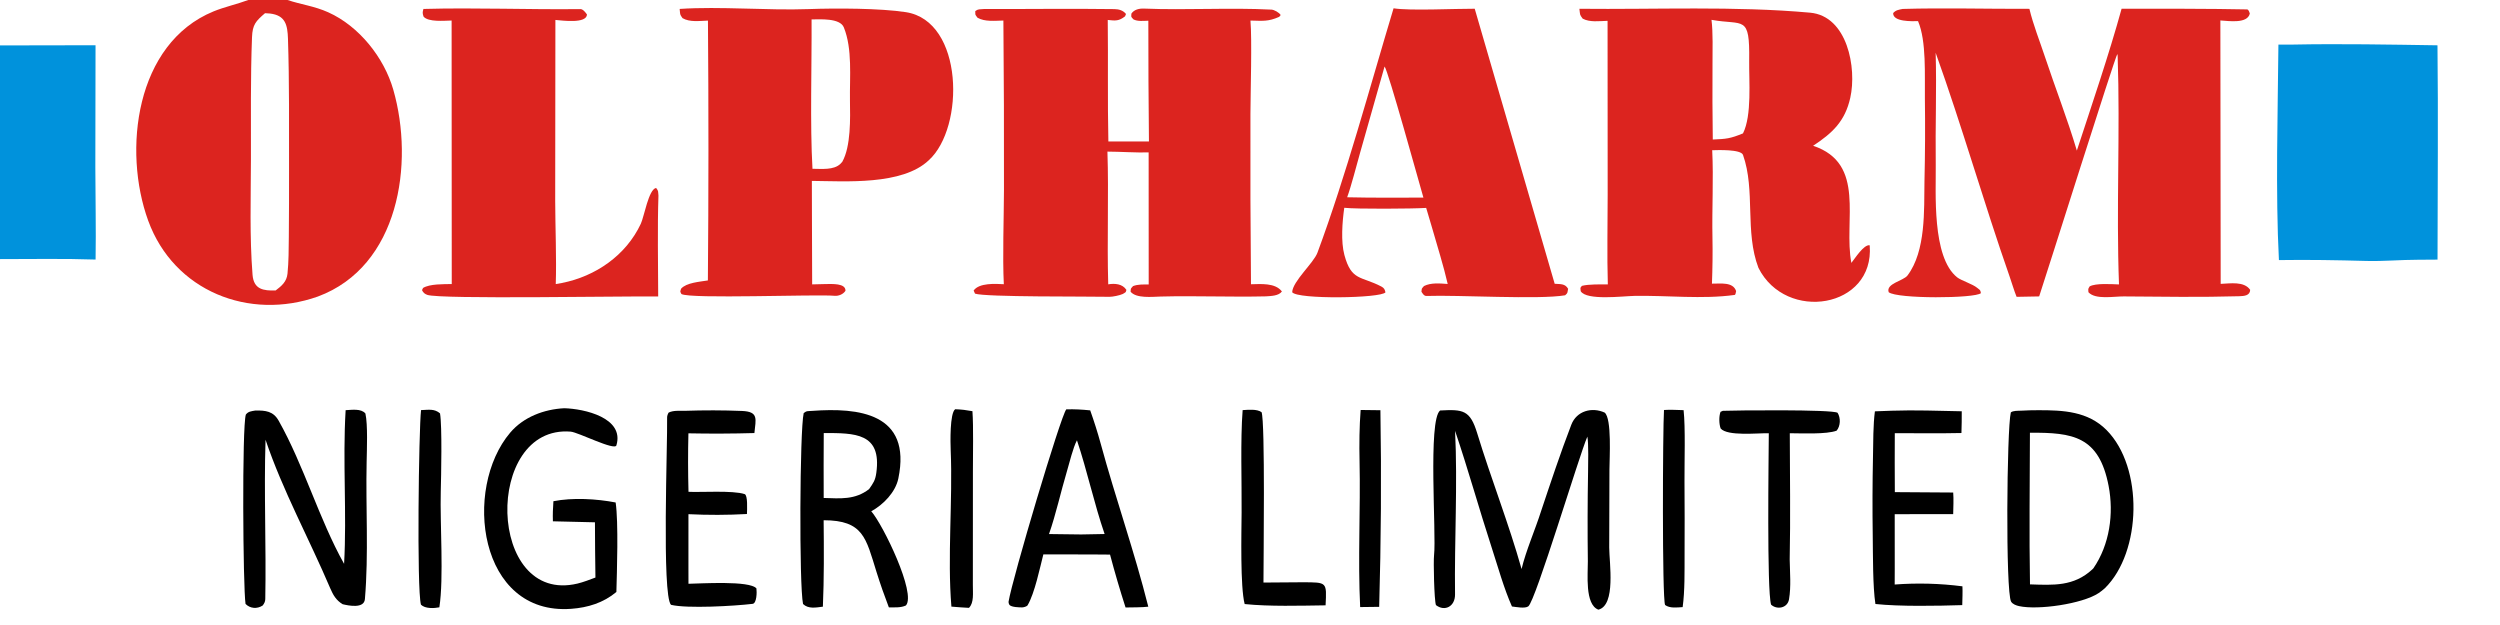
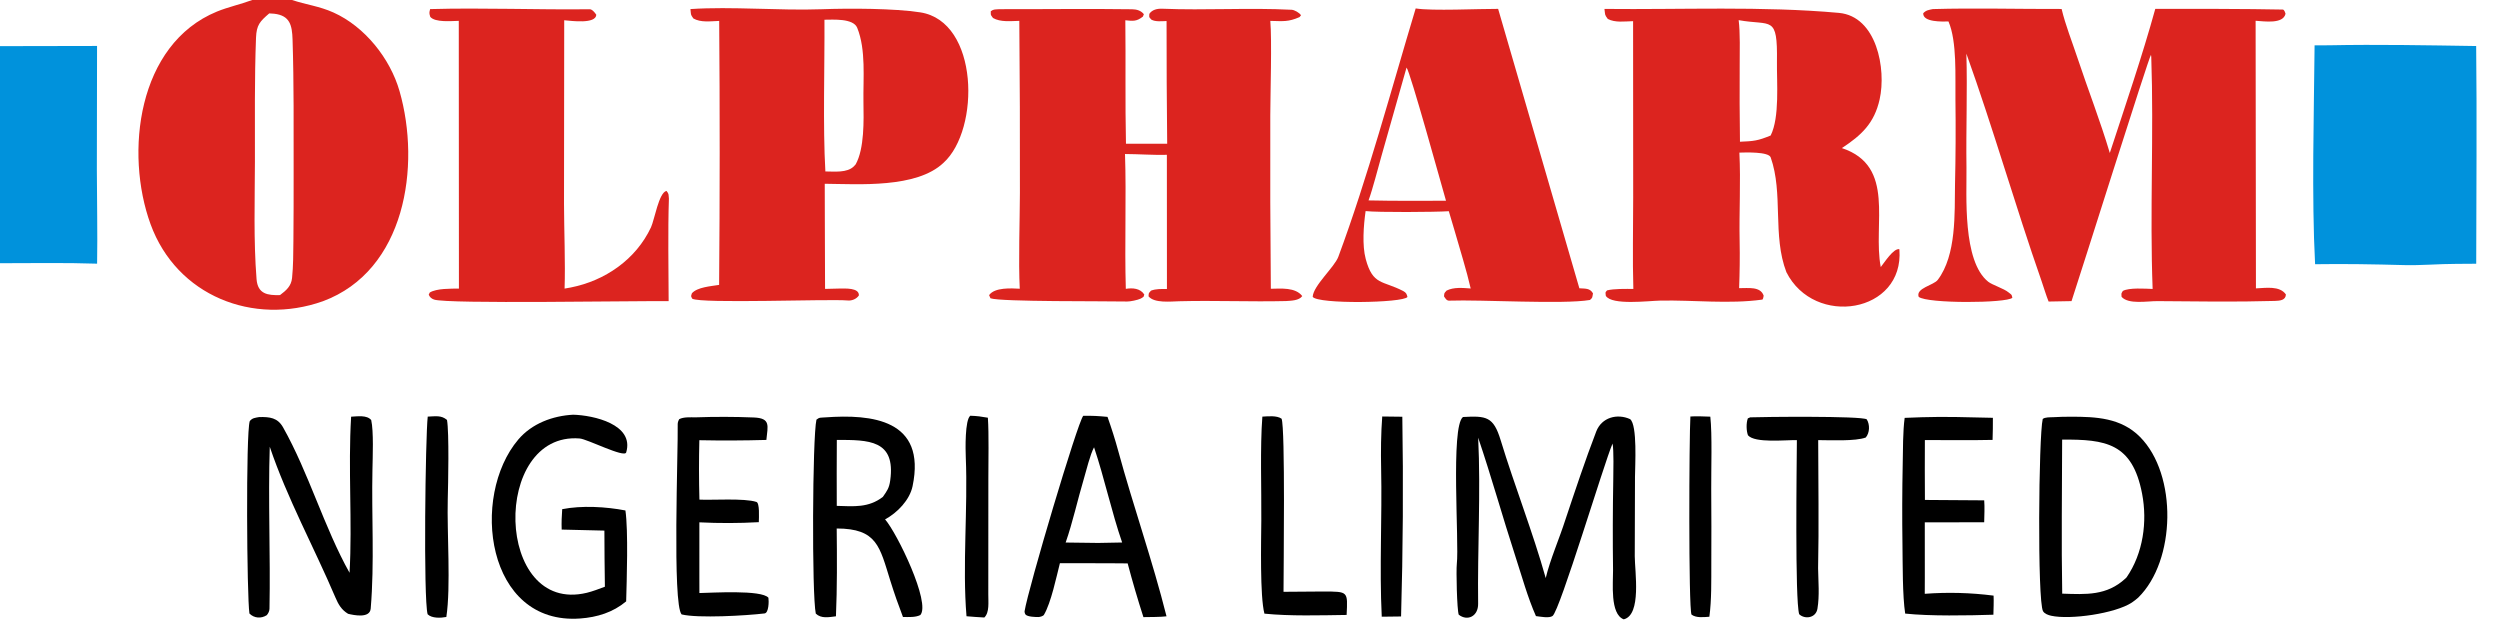
- <svg xmlns="http://www.w3.org/2000/svg" width="1024" height="256" viewBox="0 0 1024 256">
+ <svg xmlns="http://www.w3.org/2000/svg" width="1008" height="259" viewBox="0 0 1008 259">
  <path fill="#DC241F" transform="scale(1.28 1.28)" d="M505.402 2.812C529.626 3.075 555.189 1.877 579.246 4.058C591.173 5.14 594.227 21.745 592.087 31.3C590.4 38.833 586.39 42.571 580.193 46.648C597.287 52.323 589.845 70.648 592.437 84.128C593.647 82.615 596.381 78.269 598.239 78.472C598.263 78.512 598.287 78.553 598.312 78.593C599.842 98.644 571.531 103.231 562.709 85.731C558.281 74.164 561.781 60.919 557.764 49.574C557.113 47.734 549.669 48.021 547.906 48.073C548.364 57.219 547.8 66.838 547.986 76.031C548.083 80.813 548.006 85.993 547.824 90.767C550.607 90.803 554.557 90.13 555.556 93.148C555.473 93.517 555.392 94.335 555.085 94.38C544.69 95.821 533.587 94.487 522.997 94.688C519.273 94.759 507.75 96.245 505.835 93.196C505.722 91.93 505.562 92.27 506.22 91.471C508.444 90.904 512.094 91.019 514.504 91.007C514.221 81.833 514.458 71.476 514.454 62.183L514.423 6.666C511.72 6.743 508.758 7.192 506.458 5.966C505.38 4.529 505.675 4.739 505.402 2.812ZM548.09 44.649C552.462 44.466 553.679 44.355 557.758 42.684C560.644 36.942 559.651 25.858 559.739 19.393C559.94 4.56 558.049 8.216 547.679 6.348C548.185 10.261 548.007 16.385 548.003 20.479C547.949 28.536 547.978 36.593 548.09 44.649Z" />
  <path fill="#DC241F" transform="scale(1.28 1.28)" d="M678.913 2.788C689.284 2.774 708.257 2.772 719.038 3.01C719.573 3.022 719.775 3.862 719.941 4.344C719.18 7.647 713.299 6.717 710.518 6.544L710.619 90.839C713.666 90.725 718.096 89.923 720.058 92.753C719.999 94.588 718.173 94.742 716.578 94.791C704.284 95.147 691.929 94.956 679.627 94.852C676.352 94.824 670.531 95.974 668.297 93.512C668.242 92.26 668.108 92.668 668.688 91.65C670.63 90.559 675.773 90.936 678.079 91.019C677.163 66.683 678.488 42.218 677.647 17.902L677.56 17.272C676.889 17.92 654.945 87.643 652.533 94.852L645.311 94.987C644.489 92.948 643.84 90.68 643.11 88.592C634.821 64.895 627.885 40.505 619.411 16.899C619.749 28.909 619.272 40.202 619.437 52.894C619.547 61.378 618.12 82.25 626.295 88.753C627.562 89.76 631.253 90.892 632.694 92.106C633.599 92.869 633.698 92.638 633.889 93.81C631.975 95.531 607.083 95.683 604.387 93.51C603.388 90.745 609.091 89.883 610.395 88.16C616.338 80.299 615.675 67.096 615.829 58.123C616.037 49.209 616.082 40.292 615.964 31.376C615.867 24.192 616.511 13.145 613.773 6.768C611.842 6.795 605.699 7.049 605.811 4.179C606.719 3.195 607.548 3.135 608.842 2.861C621.849 2.477 636.258 2.878 649.41 2.827C650.625 7.938 652.692 13.08 654.344 18.065C657.636 27.994 661.624 38.186 664.59 48.191C669.315 33.754 674.924 17.302 678.913 2.788Z" />
  <path fill="#DC241F" transform="scale(1.28 1.28)" d="M367.469 6.625C365.939 6.675 363.985 6.909 362.688 6.185C361.841 5.203 362.001 5.657 362.042 4.368C362.903 3.042 364.562 2.688 366.074 2.749C379.659 3.3 393.361 2.385 406.868 3.077C407.744 3.122 409.341 4.005 409.82 4.818L409.342 5.391C405.753 6.971 404.075 6.658 400.147 6.58C400.669 12.626 400.169 29.499 400.141 36.365C400.082 54.563 400.14 72.762 400.315 90.96C403.509 90.905 408.059 90.452 410.211 93.266C409.19 94.704 406.709 94.717 405.082 94.834C393.936 95.103 382.631 94.6 371.467 94.893C368.701 94.965 363.583 95.557 361.788 93.343C361.906 92.091 361.726 92.539 362.576 91.548C364.204 90.939 365.853 91.037 367.584 91.033L367.565 48.77C363.902 48.899 358.327 48.526 354.378 48.515C354.831 62.113 354.218 76.835 354.632 90.986C356.745 90.636 359.181 90.807 360.454 92.767L360.238 93.454C359.938 93.707 359.606 93.919 359.252 94.087C358.322 94.524 355.987 94.999 355.068 94.977C348.531 94.817 315.216 95.112 312.002 93.961L311.565 92.969C313.338 90.466 318.557 90.808 321.224 90.948C320.787 82.325 321.239 69.707 321.27 60.775C321.308 42.707 321.246 24.64 321.084 6.573C318.331 6.631 315.154 7.021 312.799 5.671C311.953 4.468 312.123 4.997 312.092 3.544C313.008 2.835 313.531 3.008 314.828 2.889C328.635 2.925 342.817 2.717 356.629 2.916C358.078 2.937 359.408 3.334 360.319 4.472L360.019 5.222C358.058 6.774 356.941 6.656 354.479 6.384C354.632 19.335 354.397 32.363 354.679 45.275L367.663 45.276C367.523 32.393 367.458 19.509 367.469 6.625Z" />
  <path fill="#DC241F" transform="scale(1.28 1.28)" d="M217.487 2.858C230.495 1.985 245.507 3.395 258.814 2.909C267.552 2.59 281.7 2.627 289.887 3.893C308.405 6.756 308.795 40.775 297.205 51.284C288.715 59.363 270.436 57.986 259.795 57.887L259.823 69.336L259.893 91.003C261.368 90.943 262.845 90.906 264.321 90.894C266.236 90.895 270.66 90.578 270.549 93.059C269.797 94.2 268.31 94.768 267.08 94.655C261.192 94.112 220.845 95.733 218.055 94.087C217.576 93.103 217.63 93.512 217.944 92.388C219.632 90.452 223.86 90.177 226.521 89.74C226.752 62.025 226.76 34.309 226.545 6.593C223.773 6.683 220.74 7.158 218.41 5.81C217.438 4.469 217.706 4.646 217.487 2.858ZM259.992 54.009C262.905 54.02 266.821 54.487 268.944 52.42C269.15 52.218 269.345 52.005 269.528 51.783C272.305 46.844 272.081 37.893 271.987 32.163C271.865 24.688 272.827 15.701 270.026 8.767C268.785 5.692 262.328 6.214 259.704 6.213C259.794 20.853 259.179 39.786 259.992 54.009Z" />
  <path fill="#DC241F" transform="scale(1.28 1.28)" d="M445.941 2.656C451.109 3.498 465.736 2.758 471.911 2.795L497.499 90.81C499.372 90.951 500.821 90.718 501.795 92.41C501.52 93.756 501.754 93.686 500.84 94.491C492.385 95.938 466.567 94.332 456.454 94.707C455.68 94.735 455.225 93.91 454.862 93.346C455.021 92.081 454.831 92.532 455.678 91.532C457.941 90.393 460.78 90.698 463.266 90.87C461.999 85.288 459.832 78.394 458.232 72.79L456.376 66.531C452.17 66.814 434.013 66.933 430.166 66.492C429.524 71.042 429.045 77.283 430.203 81.585C432.455 89.948 435.489 88.285 442.007 91.674C442.955 92.167 443.144 92.66 443.348 93.546C441.983 95.459 415.096 95.866 413.501 93.504C413.637 90.026 420.356 84.164 421.576 80.881C430.795 56.075 438.349 27.849 445.941 2.656ZM431.09 63.128C435.189 63.217 439.288 63.26 443.388 63.259L455.491 63.232C454.267 59.037 444.136 22.323 443.06 21.282L435.2 48.993C434.153 52.672 432.366 59.682 431.09 63.128Z" />
  <path fill="#DC241F" transform="scale(1.28 1.28)" d="M135.496 2.864C152.133 2.399 169.116 3.114 185.774 2.911C186.552 2.902 187.457 4.069 187.836 4.657C187.647 7.63 180.07 6.584 177.728 6.383L177.662 64.211C177.682 72.37 178.117 83.002 177.843 90.908C178.495 90.803 179.145 90.687 179.793 90.558C190.591 88.429 200.321 81.72 205.059 71.611C206.146 69.291 207.55 60.583 209.954 60.138C210.762 61.164 210.55 61.176 210.705 62.587C210.359 72.933 210.601 84.434 210.622 94.867C200.624 94.714 140.707 95.824 136.72 94.358C135.893 94.054 135.417 93.637 135.048 92.844L135.371 92.147C137.545 90.813 141.986 90.946 144.56 90.898L144.516 6.57C142.117 6.613 137.086 7.13 135.536 5.313C135.181 4.202 135.183 3.989 135.496 2.864Z" />
  <path fill="#0092DC" transform="scale(1.28 1.28)" d="M733.583 14.267C748.903 13.957 764.672 14.269 779.994 14.5C780.246 37.126 780.037 60.394 780.009 83.078L773.73 83.121C768.439 83.119 762.521 83.647 757.304 83.505C747.779 83.246 738.788 83.081 729.255 83.226C728.142 61.99 728.901 35.816 729.094 14.282L733.583 14.267Z" />
  <path transform="scale(1.28 1.28)" d="M646.785 131.416C648.614 131.31 650.447 131.26 652.279 131.266C660.245 131.257 668.123 131.604 674.104 137.628C685.944 149.553 685.39 176.593 673.562 188.223C672.913 188.792 672.241 189.34 671.519 189.814C666.268 193.264 652.143 195.286 646.112 193.96C645.218 193.763 644.028 193.349 643.553 192.516C641.747 189.356 642.167 137.422 643.46 131.978C644.16 131.375 645.78 131.463 646.785 131.416ZM649.598 186.997C657.1 187.252 663.611 187.684 669.514 182.227C669.641 182.109 669.763 181.987 669.881 181.859C675.094 174.293 676.465 164.372 674.756 155.494C671.684 139.54 663.269 138.392 649.576 138.474C649.547 154.714 649.306 170.725 649.598 186.997Z" />
  <path transform="scale(1.28 1.28)" d="M460.836 131.356C468.182 130.961 470.429 131.183 472.702 138.64C477.091 153.041 482.854 167.666 486.904 182.09C488.266 176.314 491.281 169.439 493.117 163.648C496.23 154.356 499.3 145.07 502.814 135.924C504.529 131.462 509.43 130.179 513.487 132.028C515.826 133.902 515.036 146.716 515.021 150.214L514.949 175.214C514.964 180.07 517.147 193.679 511.479 195.095C507.081 193.43 508.157 183.58 508.11 179.613C507.987 170.106 508.01 160.598 508.18 151.092C508.203 148.775 508.386 141.755 507.952 139.719C505.273 145.895 491.386 192.32 489.055 194.032C487.991 194.814 485.093 194.221 483.824 194.072C481.211 188.195 479.372 181.469 477.37 175.326C473.309 162.871 469.838 150.279 465.624 137.875C466.467 155.11 465.386 172.916 465.611 190.187C465.662 194.103 462.288 195.793 459.502 193.628C458.937 192.087 458.664 179.691 458.897 177.65C459.679 170.795 456.88 134.415 460.836 131.356Z" />
  <path transform="scale(1.28 1.28)" d="M259.957 131.476C274.55 130.418 291.854 132.082 287.464 153.136C286.554 157.498 282.686 161.498 278.802 163.606C282.599 167.947 293.266 189.975 289.896 193.744C288.328 194.518 286.216 194.355 284.434 194.356C282.907 190.355 281.74 187.043 280.457 182.946C277.088 172.184 276.308 166.491 263.562 166.475C263.658 175.376 263.714 185.304 263.322 194.136C261.069 194.415 258.676 194.926 256.972 193.283C255.713 187.312 255.907 137.814 257.18 132.195C258.135 131.391 258.536 131.602 259.957 131.476ZM278.101 156.522C279.46 154.558 280.082 153.768 280.421 151.315C282.197 138.475 273.538 138.582 263.599 138.571C263.555 145.497 263.55 152.424 263.582 159.35C268.976 159.511 273.6 159.991 278.101 156.522Z" />
  <path transform="scale(1.28 1.28)" d="M110.603 131.256C112.597 131.165 115.564 130.667 116.931 132.32C117.734 135.879 117.393 143.994 117.323 147.865C117.003 162.44 117.995 177.191 116.771 191.715C116.507 194.851 111.508 193.797 109.652 193.35C107.59 192.123 106.588 190.397 105.665 188.228C98.992 172.539 90.395 156.844 84.975 140.723C84.428 157.507 85.216 174.877 84.889 191.717C84.873 192.523 84.539 193.152 84.049 193.767C82.285 194.925 80.046 194.755 78.572 193.256C77.754 187.924 77.413 136.481 78.671 132.659C79.478 131.63 80.398 131.61 81.691 131.367C84.959 131.316 87.436 131.55 89.166 134.617C97.258 148.963 102.105 166.148 110.107 180.43C111.019 164.344 109.614 147.655 110.603 131.256Z" />
  <path transform="scale(1.28 1.28)" d="M341.221 130.982C344.147 130.936 345.95 131.031 348.867 131.317C350.11 134.823 351.25 138.395 352.227 141.984C356.983 159.467 363.046 176.567 367.453 194.139C365.62 194.379 362.164 194.358 360.177 194.394C358.373 188.797 356.718 183.154 355.213 177.47L349.316 177.425L333.871 177.402C332.793 181.6 331.101 189.845 328.843 193.67C328.6 194.081 327.568 194.367 327.091 194.367C326.13 194.366 323.79 194.315 323.091 193.631C322.828 193.374 322.707 192.746 322.742 192.529C323.928 185.199 339.464 132.947 341.221 130.982ZM335.68 170.896L345.961 171.026L353.475 170.885C350.187 161.387 347.895 150.624 344.626 140.891C343.361 143.245 342.2 148.198 341.388 150.911C339.49 157.254 337.871 164.673 335.68 170.896Z" />
  <path transform="scale(1.28 1.28)" d="M180.546 130.634C186.938 130.796 199.89 133.671 197.249 142.517C196.71 144.321 185.043 138.314 182.595 138.12C154.76 135.914 155.741 193.715 184.833 186.734C186.62 186.305 188.718 185.499 190.54 184.814C190.45 178.923 190.398 173.031 190.384 167.139C185.898 167.058 181.414 166.951 176.929 166.817C176.849 164.436 176.939 162.754 177.093 160.389C183.242 159.175 190.897 159.614 197.009 160.794C197.943 167.184 197.418 182.894 197.242 189.432C193.082 192.904 188.117 194.433 182.788 194.823C153.069 197.022 148.066 156.34 163.265 138.447C167.545 133.409 174.098 130.969 180.546 130.634Z" />
  <path transform="scale(1.28 1.28)" d="M219.113 131.462C225.272 131.254 231.289 131.256 237.449 131.506C242.846 131.726 241.846 134.107 241.409 138.578C234.372 138.779 227.332 138.808 220.294 138.665C220.142 144.902 220.15 151.142 220.319 157.378C223.987 157.598 234.508 156.852 238.282 158.113C239.327 158.462 239.062 162.964 239.025 164.483C232.789 164.83 226.54 164.848 220.302 164.536L220.299 181.693L220.311 186.807C224.159 186.748 239.923 185.722 242.056 188.294C242.224 189.465 242.164 193.071 240.836 193.231C235.073 193.924 219.886 194.806 214.714 193.543C211.751 190.381 213.65 141.706 213.476 133.595C213.465 133.103 213.693 132.466 213.964 132.033C215.379 131.299 217.473 131.464 219.113 131.462Z" />
  <path transform="scale(1.28 1.28)" d="M605.385 131.428C612.655 131.174 620.446 131.461 627.758 131.61C627.81 133.777 627.703 136.371 627.661 138.568C620.696 138.725 613.33 138.611 606.334 138.617C606.299 144.905 606.304 151.193 606.348 157.482L625.026 157.608C625.194 159.73 625.065 162.352 625.02 164.514L606.309 164.54L606.319 181.813L606.3 187.048C613.526 186.504 620.789 186.696 627.977 187.622C628.07 189.473 627.961 191.753 627.921 193.637C619.927 193.89 607.944 194.112 600.134 193.28C599.27 187.72 599.363 177.59 599.276 171.516C599.154 163.07 599.18 154.623 599.355 146.177C599.431 141.74 599.4 135.858 599.969 131.628L605.385 131.428Z" />
  <path transform="scale(1.28 1.28)" d="M551.311 131.463C554.895 131.31 586.34 130.972 588.025 132.093C589.054 133.726 588.979 136.334 587.717 137.812C584.526 139.04 576.464 138.652 572.733 138.637C572.757 151.915 572.982 165.772 572.701 179.007C572.769 183.235 573.183 187.6 572.493 191.75C572.001 194.704 568.509 195.168 566.74 193.474C565.381 188.917 565.967 146.374 566.017 138.638C562.416 138.554 552.814 139.652 550.612 137.117C550.075 135.703 550.024 133.221 550.569 131.788L551.311 131.463Z" />
  <path transform="scale(1.28 1.28)" d="M397.645 131.238C399.453 131.136 402.201 130.83 403.699 131.894C404.888 134.849 404.311 179.718 404.309 186.418C408.495 186.365 412.68 186.333 416.866 186.324C424.719 186.367 424.553 186.177 424.186 193.707C416.06 193.82 406.249 194.116 398.293 193.298C396.853 187.833 397.263 170.59 397.314 164.007C397.391 154.06 396.902 140.933 397.645 131.238Z" />
  <path transform="scale(1.28 1.28)" d="M305.655 130.956C307.89 131.037 309.026 131.203 311.181 131.58C311.543 136.824 311.315 145.299 311.333 150.743L311.314 187.158C311.293 189.724 311.733 192.875 310.067 194.514C308.314 194.454 306.228 194.246 304.45 194.118C303.124 178.368 304.903 160.088 304.225 144.135C304.115 141.548 303.927 132.213 305.655 130.956Z" />
  <path transform="scale(1.28 1.28)" d="M134.735 131.234C137.179 131.145 139.022 130.731 140.808 132.29C141.512 136.351 141.177 152.295 141.044 157.329C140.771 167.643 142.052 184.841 140.597 194.345C138.886 194.683 136.033 194.822 134.702 193.492C133.341 188.526 134.014 137.502 134.735 131.234Z" />
  <path transform="scale(1.28 1.28)" d="M532.476 131.197C534.336 131.052 536.84 131.194 538.751 131.248C539.372 136.861 539 147.927 539.037 154.012C539.096 161.867 539.105 169.723 539.064 177.578C539.043 182.983 539.169 188.958 538.452 194.272C536.619 194.395 534.338 194.71 532.83 193.601C531.85 191.606 532.083 137.206 532.476 131.197Z" />
  <path transform="scale(1.28 1.28)" d="M435.405 131.194L441.732 131.271C442.075 152.244 441.943 173.221 441.338 194.188L435.251 194.262C434.492 178.896 435.393 162.966 435.057 147.546C434.943 142.292 435 136.424 435.405 131.194Z" />
  <path fill="#DC241F" transform="scale(1.28 1.28)" d="M79.455 0L92.001 0C96.388 1.476 100.552 1.921 105.037 3.936C114.91 8.372 122.909 18.423 125.859 28.722C132.625 52.344 127.686 85.261 101.717 94.889C79.826 102.67 55.658 93.224 47.418 70.6C39.258 48.195 43.288 13.925 68.335 3.645C71.815 2.217 75.837 1.348 79.455 0ZM88.198 92.956C90.153 91.484 91.735 90.14 91.999 87.576C92.39 83.792 92.382 79.627 92.423 75.826C92.484 68.687 92.508 61.547 92.493 54.408C92.476 40.432 92.603 26.393 92.153 12.431C92.009 7.963 91.344 4.916 86.392 4.326C85.867 4.267 85.338 4.232 84.809 4.221C81.857 6.765 80.803 7.853 80.644 11.909C80.147 24.882 80.328 37.918 80.299 50.906C80.271 63.202 79.848 75.671 80.813 87.92C81.186 92.664 84.338 93.055 88.198 92.956Z" />
  <path fill="#0092DC" transform="scale(1.28 1.28)" d="M0 14.535L30.572 14.477L30.508 53.5C30.524 63.226 30.758 73.385 30.587 83.059C20.757 82.718 9.913 82.911 0 82.912L0 14.535Z" />
</svg>
